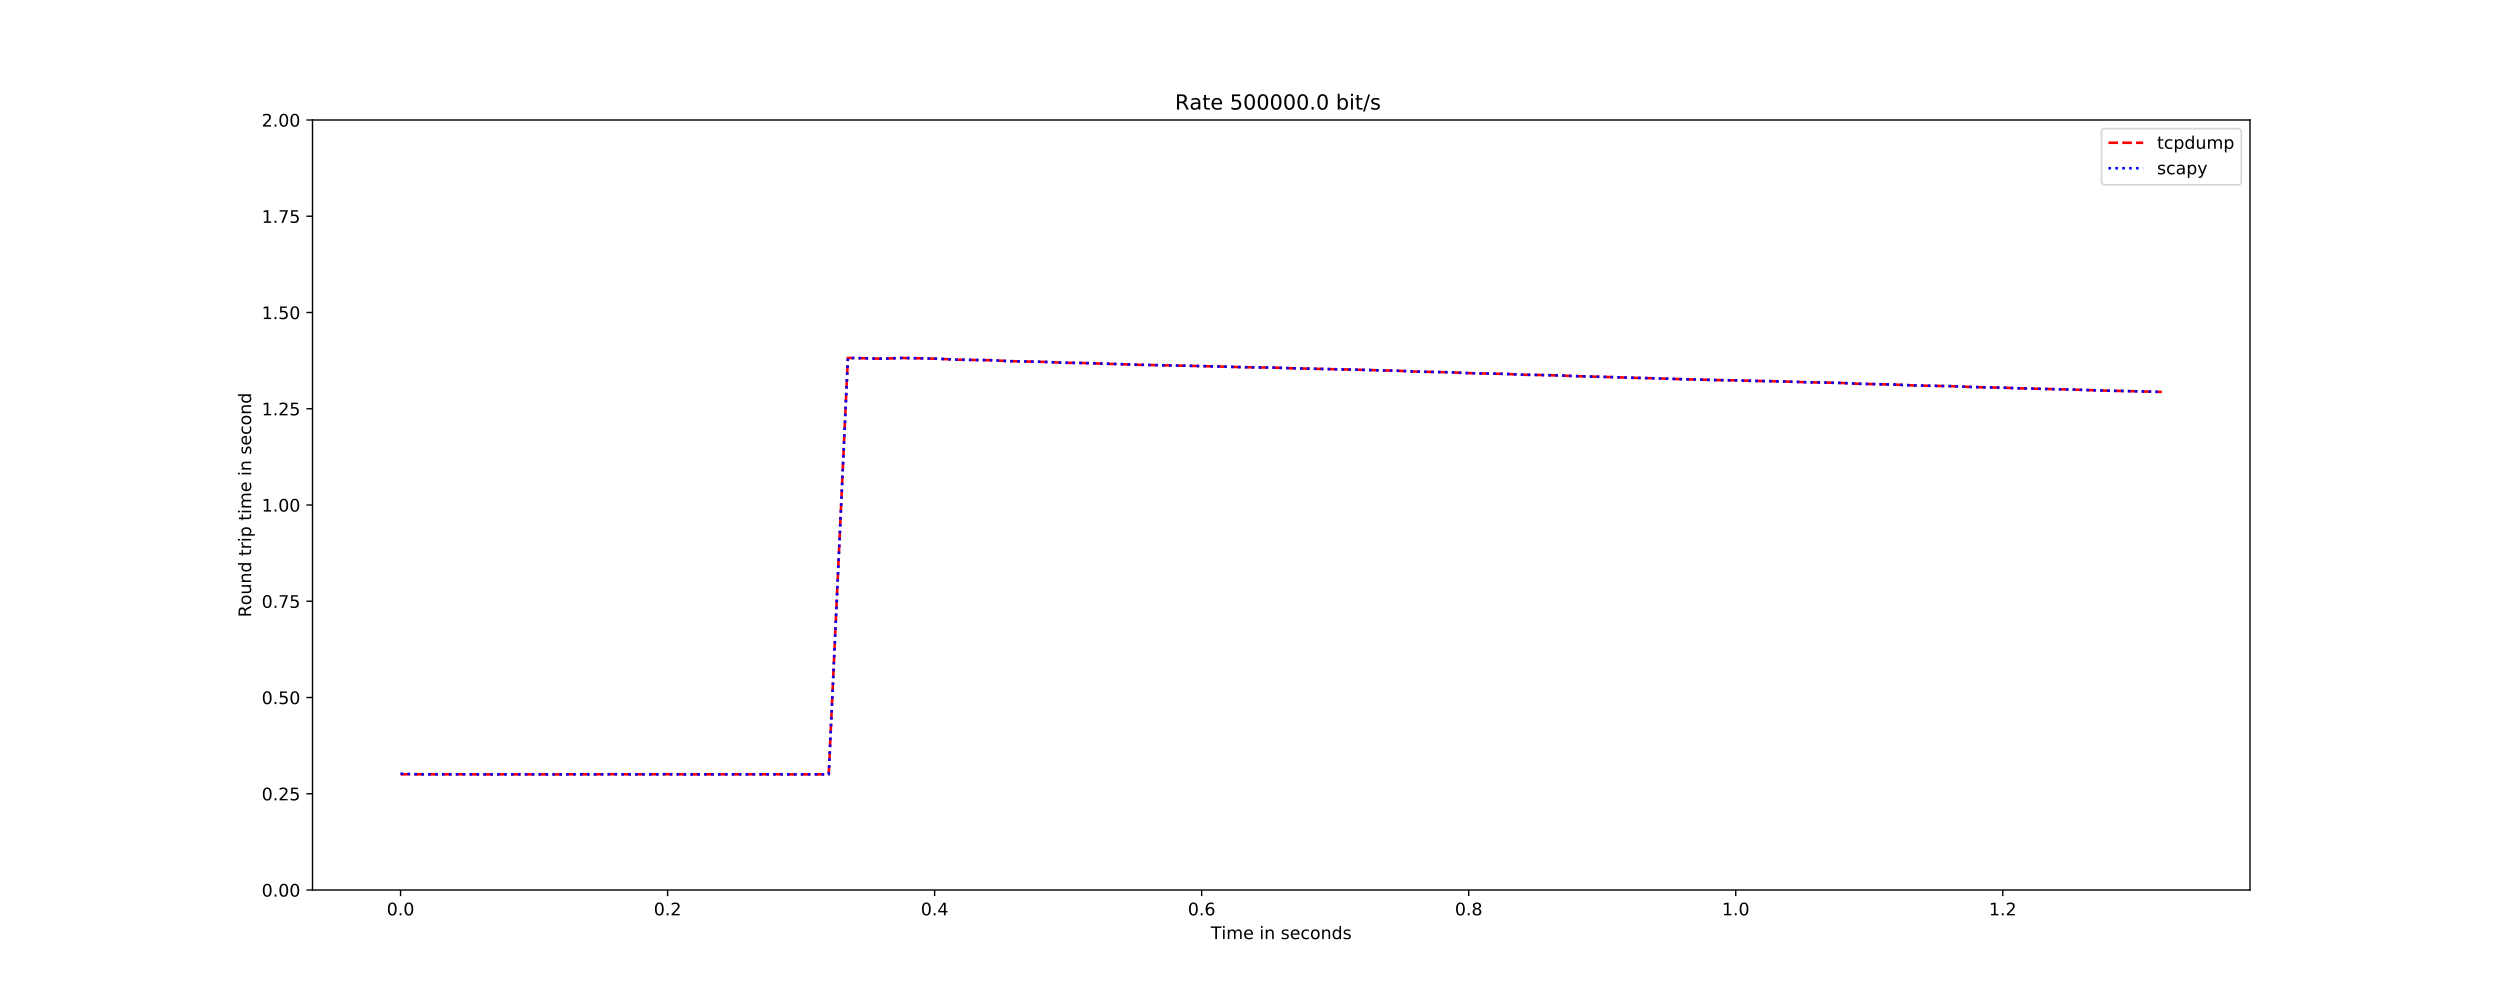
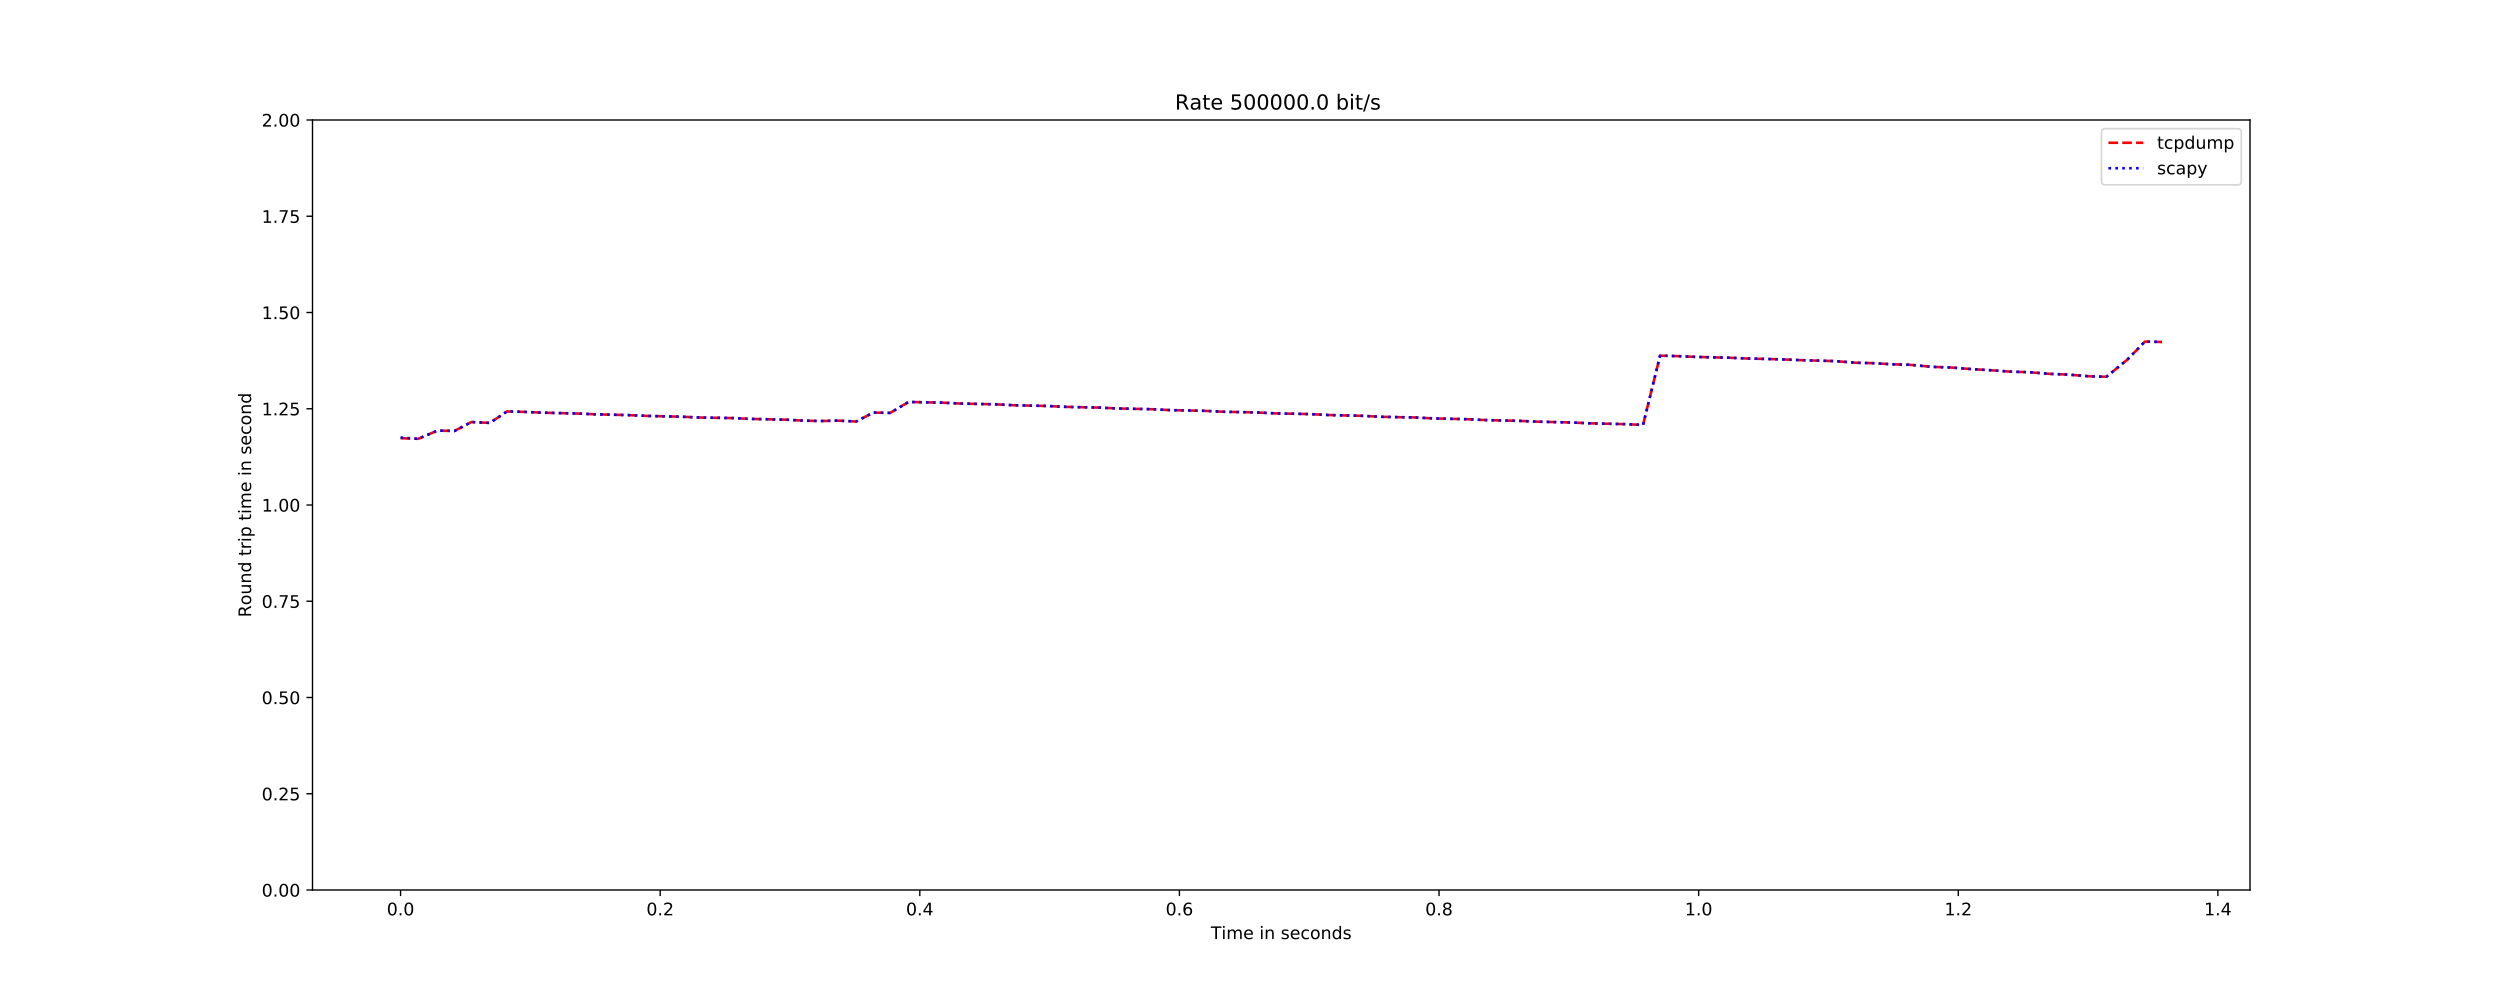
<svg xmlns="http://www.w3.org/2000/svg" xmlns:xlink="http://www.w3.org/1999/xlink" height="576pt" version="1.1" viewBox="0 0 1440 576" width="1440pt">
  <defs>
    <style type="text/css">
*{stroke-linecap:butt;stroke-linejoin:round;}
  </style>
  </defs>
  <g id="figure_1">
    <g id="patch_1">
      <path d="M 0 576  L 1440 576  L 1440 0  L 0 0  z " style="fill:#ffffff;" />
    </g>
    <g id="axes_1">
      <g id="patch_2">
        <path d="M 180 512.64  L 1296 512.64  L 1296 69.12  L 180 69.12  z " style="fill:#ffffff;" />
      </g>
      <g id="matplotlib.axis_1">
        <g id="xtick_1">
          <g id="line2d_1">
            <defs>
-               <path d="M 0 0  L 0 3.5  " id="m2aca99ae9f" style="stroke:#000000;stroke-width:0.8;" />
-             </defs>
-             <g>
-               <use style="stroke:#000000;stroke-width:0.8;" x="230.727" xlink:href="#m2aca99ae9f" y="512.64" />
+               <path d="M 0 0  L 0 3.5  " id="m7bb562a240" style="stroke:#000000;stroke-width:0.8;" />
+             </defs>
+             <g>
+               <use style="stroke:#000000;stroke-width:0.8;" x="230.727" xlink:href="#m7bb562a240" y="512.64" />
            </g>
          </g>
          <g id="text_1">
            <defs>
              <path d="M 31.781 66.406  Q 24.172 66.406 20.328 58.906  Q 16.5 51.422 16.5 36.375  Q 16.5 21.391 20.328 13.891  Q 24.172 6.391 31.781 6.391  Q 39.453 6.391 43.281 13.891  Q 47.125 21.391 47.125 36.375  Q 47.125 51.422 43.281 58.906  Q 39.453 66.406 31.781 66.406  z M 31.781 74.219  Q 44.047 74.219 50.516 64.516  Q 56.984 54.828 56.984 36.375  Q 56.984 17.969 50.516 8.266  Q 44.047 -1.422 31.781 -1.422  Q 19.531 -1.422 13.062 8.266  Q 6.594 17.969 6.594 36.375  Q 6.594 54.828 13.062 64.516  Q 19.531 74.219 31.781 74.219  z " id="DejaVuSans-30" />
              <path d="M 10.688 12.406  L 21 12.406  L 21 0  L 10.688 0  z " id="DejaVuSans-2e" />
            </defs>
            <g transform="translate(222.7757 527.2384)scale(0.1 -0.1)">
              <use xlink:href="#DejaVuSans-30" />
              <use x="63.623" xlink:href="#DejaVuSans-2e" />
              <use x="95.41" xlink:href="#DejaVuSans-30" />
            </g>
          </g>
        </g>
        <g id="xtick_2">
          <g id="line2d_2">
            <g>
-               <use style="stroke:#000000;stroke-width:0.8;" x="384.538" xlink:href="#m2aca99ae9f" y="512.64" />
+               <use style="stroke:#000000;stroke-width:0.8;" x="380.267" xlink:href="#m7bb562a240" y="512.64" />
            </g>
          </g>
          <g id="text_2">
            <defs>
              <path d="M 19.188 8.297  L 53.609 8.297  L 53.609 0  L 7.328 0  L 7.328 8.297  Q 12.938 14.109 22.625 23.891  Q 32.328 33.688 34.812 36.531  Q 39.547 41.844 41.422 45.531  Q 43.312 49.219 43.312 52.781  Q 43.312 58.594 39.234 62.25  Q 35.156 65.922 28.609 65.922  Q 23.969 65.922 18.812 64.312  Q 13.672 62.703 7.812 59.422  L 7.812 69.391  Q 13.766 71.781 18.938 73  Q 24.125 74.219 28.422 74.219  Q 39.75 74.219 46.484 68.547  Q 53.219 62.891 53.219 53.422  Q 53.219 48.922 51.531 44.891  Q 49.859 40.875 45.406 35.406  Q 44.188 33.984 37.641 27.219  Q 31.109 20.453 19.188 8.297  z " id="DejaVuSans-32" />
            </defs>
-             <g transform="translate(376.5867 527.2384)scale(0.1 -0.1)">
+             <g transform="translate(372.3151 527.2384)scale(0.1 -0.1)">
              <use xlink:href="#DejaVuSans-30" />
              <use x="63.623" xlink:href="#DejaVuSans-2e" />
              <use x="95.41" xlink:href="#DejaVuSans-32" />
            </g>
          </g>
        </g>
        <g id="xtick_3">
          <g id="line2d_3">
            <g>
-               <use style="stroke:#000000;stroke-width:0.8;" x="538.349" xlink:href="#m2aca99ae9f" y="512.64" />
+               <use style="stroke:#000000;stroke-width:0.8;" x="529.806" xlink:href="#m7bb562a240" y="512.64" />
            </g>
          </g>
          <g id="text_3">
            <defs>
              <path d="M 37.797 64.312  L 12.891 25.391  L 37.797 25.391  z M 35.203 72.906  L 47.609 72.906  L 47.609 25.391  L 58.016 25.391  L 58.016 17.188  L 47.609 17.188  L 47.609 0  L 37.797 0  L 37.797 17.188  L 4.891 17.188  L 4.891 26.703  z " id="DejaVuSans-34" />
            </defs>
-             <g transform="translate(530.3976 527.2384)scale(0.1 -0.1)">
+             <g transform="translate(521.8545 527.2384)scale(0.1 -0.1)">
              <use xlink:href="#DejaVuSans-30" />
              <use x="63.623" xlink:href="#DejaVuSans-2e" />
              <use x="95.41" xlink:href="#DejaVuSans-34" />
            </g>
          </g>
        </g>
        <g id="xtick_4">
          <g id="line2d_4">
            <g>
-               <use style="stroke:#000000;stroke-width:0.8;" x="692.16" xlink:href="#m2aca99ae9f" y="512.64" />
+               <use style="stroke:#000000;stroke-width:0.8;" x="679.345" xlink:href="#m7bb562a240" y="512.64" />
            </g>
          </g>
          <g id="text_4">
            <defs>
              <path d="M 33.016 40.375  Q 26.375 40.375 22.484 35.828  Q 18.609 31.297 18.609 23.391  Q 18.609 15.531 22.484 10.953  Q 26.375 6.391 33.016 6.391  Q 39.656 6.391 43.531 10.953  Q 47.406 15.531 47.406 23.391  Q 47.406 31.297 43.531 35.828  Q 39.656 40.375 33.016 40.375  z M 52.594 71.297  L 52.594 62.312  Q 48.875 64.062 45.094 64.984  Q 41.312 65.922 37.594 65.922  Q 27.828 65.922 22.672 59.328  Q 17.531 52.734 16.797 39.406  Q 19.672 43.656 24.016 45.922  Q 28.375 48.188 33.594 48.188  Q 44.578 48.188 50.953 41.516  Q 57.328 34.859 57.328 23.391  Q 57.328 12.156 50.688 5.359  Q 44.047 -1.422 33.016 -1.422  Q 20.359 -1.422 13.672 8.266  Q 6.984 17.969 6.984 36.375  Q 6.984 53.656 15.188 63.938  Q 23.391 74.219 37.203 74.219  Q 40.922 74.219 44.703 73.484  Q 48.484 72.75 52.594 71.297  z " id="DejaVuSans-36" />
            </defs>
-             <g transform="translate(684.2085 527.2384)scale(0.1 -0.1)">
+             <g transform="translate(671.3939 527.2384)scale(0.1 -0.1)">
              <use xlink:href="#DejaVuSans-30" />
              <use x="63.623" xlink:href="#DejaVuSans-2e" />
              <use x="95.41" xlink:href="#DejaVuSans-36" />
            </g>
          </g>
        </g>
        <g id="xtick_5">
          <g id="line2d_5">
            <g>
-               <use style="stroke:#000000;stroke-width:0.8;" x="845.971" xlink:href="#m2aca99ae9f" y="512.64" />
+               <use style="stroke:#000000;stroke-width:0.8;" x="828.885" xlink:href="#m7bb562a240" y="512.64" />
            </g>
          </g>
          <g id="text_5">
            <defs>
              <path d="M 31.781 34.625  Q 24.75 34.625 20.719 30.859  Q 16.703 27.094 16.703 20.516  Q 16.703 13.922 20.719 10.156  Q 24.75 6.391 31.781 6.391  Q 38.812 6.391 42.859 10.172  Q 46.922 13.969 46.922 20.516  Q 46.922 27.094 42.891 30.859  Q 38.875 34.625 31.781 34.625  z M 21.922 38.812  Q 15.578 40.375 12.031 44.719  Q 8.5 49.078 8.5 55.328  Q 8.5 64.062 14.719 69.141  Q 20.953 74.219 31.781 74.219  Q 42.672 74.219 48.875 69.141  Q 55.078 64.062 55.078 55.328  Q 55.078 49.078 51.531 44.719  Q 48 40.375 41.703 38.812  Q 48.828 37.156 52.797 32.312  Q 56.781 27.484 56.781 20.516  Q 56.781 9.906 50.312 4.234  Q 43.844 -1.422 31.781 -1.422  Q 19.734 -1.422 13.25 4.234  Q 6.781 9.906 6.781 20.516  Q 6.781 27.484 10.781 32.312  Q 14.797 37.156 21.922 38.812  z M 18.312 54.391  Q 18.312 48.734 21.844 45.562  Q 25.391 42.391 31.781 42.391  Q 38.141 42.391 41.719 45.562  Q 45.312 48.734 45.312 54.391  Q 45.312 60.062 41.719 63.234  Q 38.141 66.406 31.781 66.406  Q 25.391 66.406 21.844 63.234  Q 18.312 60.062 18.312 54.391  z " id="DejaVuSans-38" />
            </defs>
-             <g transform="translate(838.0195 527.2384)scale(0.1 -0.1)">
+             <g transform="translate(820.9332 527.2384)scale(0.1 -0.1)">
              <use xlink:href="#DejaVuSans-30" />
              <use x="63.623" xlink:href="#DejaVuSans-2e" />
              <use x="95.41" xlink:href="#DejaVuSans-38" />
            </g>
          </g>
        </g>
        <g id="xtick_6">
          <g id="line2d_6">
            <g>
-               <use style="stroke:#000000;stroke-width:0.8;" x="999.782" xlink:href="#m2aca99ae9f" y="512.64" />
+               <use style="stroke:#000000;stroke-width:0.8;" x="978.424" xlink:href="#m7bb562a240" y="512.64" />
            </g>
          </g>
          <g id="text_6">
            <defs>
              <path d="M 12.406 8.297  L 28.516 8.297  L 28.516 63.922  L 10.984 60.406  L 10.984 69.391  L 28.422 72.906  L 38.281 72.906  L 38.281 8.297  L 54.391 8.297  L 54.391 0  L 12.406 0  z " id="DejaVuSans-31" />
            </defs>
-             <g transform="translate(991.8304 527.2384)scale(0.1 -0.1)">
+             <g transform="translate(970.4726 527.2384)scale(0.1 -0.1)">
              <use xlink:href="#DejaVuSans-31" />
              <use x="63.623" xlink:href="#DejaVuSans-2e" />
              <use x="95.41" xlink:href="#DejaVuSans-30" />
            </g>
          </g>
        </g>
        <g id="xtick_7">
          <g id="line2d_7">
            <g>
-               <use style="stroke:#000000;stroke-width:0.8;" x="1153.593" xlink:href="#m2aca99ae9f" y="512.64" />
+               <use style="stroke:#000000;stroke-width:0.8;" x="1127.964" xlink:href="#m7bb562a240" y="512.64" />
            </g>
          </g>
          <g id="text_7">
-             <g transform="translate(1145.641 527.2384)scale(0.1 -0.1)">
+             <g transform="translate(1120.012 527.2384)scale(0.1 -0.1)">
              <use xlink:href="#DejaVuSans-31" />
              <use x="63.623" xlink:href="#DejaVuSans-2e" />
              <use x="95.41" xlink:href="#DejaVuSans-32" />
            </g>
          </g>
        </g>
-         <g id="text_8">
+         <g id="xtick_8">
+           <g id="line2d_8">
+             <g>
+               <use style="stroke:#000000;stroke-width:0.8;" x="1277.503" xlink:href="#m7bb562a240" y="512.64" />
+             </g>
+           </g>
+           <g id="text_8">
+             <g transform="translate(1269.551 527.2384)scale(0.1 -0.1)">
+               <use xlink:href="#DejaVuSans-31" />
+               <use x="63.623" xlink:href="#DejaVuSans-2e" />
+               <use x="95.41" xlink:href="#DejaVuSans-34" />
+             </g>
+           </g>
+         </g>
+         <g id="text_9">
          <defs>
            <path d="M -0.297 72.906  L 61.375 72.906  L 61.375 64.594  L 35.5 64.594  L 35.5 0  L 25.594 0  L 25.594 64.594  L -0.297 64.594  z " id="DejaVuSans-54" />
            <path d="M 9.422 54.688  L 18.406 54.688  L 18.406 0  L 9.422 0  z M 9.422 75.984  L 18.406 75.984  L 18.406 64.594  L 9.422 64.594  z " id="DejaVuSans-69" />
            <path d="M 52 44.188  Q 55.375 50.25 60.062 53.125  Q 64.75 56 71.094 56  Q 79.641 56 84.281 50.016  Q 88.922 44.047 88.922 33.016  L 88.922 0  L 79.891 0  L 79.891 32.719  Q 79.891 40.578 77.094 44.375  Q 74.312 48.188 68.609 48.188  Q 61.625 48.188 57.562 43.547  Q 53.516 38.922 53.516 30.906  L 53.516 0  L 44.484 0  L 44.484 32.719  Q 44.484 40.625 41.703 44.406  Q 38.922 48.188 33.109 48.188  Q 26.219 48.188 22.156 43.531  Q 18.109 38.875 18.109 30.906  L 18.109 0  L 9.078 0  L 9.078 54.688  L 18.109 54.688  L 18.109 46.188  Q 21.188 51.219 25.484 53.609  Q 29.781 56 35.688 56  Q 41.656 56 45.828 52.969  Q 50 49.953 52 44.188  z " id="DejaVuSans-6d" />
            <path d="M 56.203 29.594  L 56.203 25.203  L 14.891 25.203  Q 15.484 15.922 20.484 11.062  Q 25.484 6.203 34.422 6.203  Q 39.594 6.203 44.453 7.469  Q 49.312 8.734 54.109 11.281  L 54.109 2.781  Q 49.266 0.734 44.188 -0.344  Q 39.109 -1.422 33.891 -1.422  Q 20.797 -1.422 13.156 6.188  Q 5.516 13.812 5.516 26.812  Q 5.516 40.234 12.766 48.109  Q 20.016 56 32.328 56  Q 43.359 56 49.781 48.891  Q 56.203 41.797 56.203 29.594  z M 47.219 32.234  Q 47.125 39.594 43.094 43.984  Q 39.062 48.391 32.422 48.391  Q 24.906 48.391 20.391 44.141  Q 15.875 39.891 15.188 32.172  z " id="DejaVuSans-65" />
            <path id="DejaVuSans-20" />
            <path d="M 54.891 33.016  L 54.891 0  L 45.906 0  L 45.906 32.719  Q 45.906 40.484 42.875 44.328  Q 39.844 48.188 33.797 48.188  Q 26.516 48.188 22.312 43.547  Q 18.109 38.922 18.109 30.906  L 18.109 0  L 9.078 0  L 9.078 54.688  L 18.109 54.688  L 18.109 46.188  Q 21.344 51.125 25.703 53.562  Q 30.078 56 35.797 56  Q 45.219 56 50.047 50.172  Q 54.891 44.344 54.891 33.016  z " id="DejaVuSans-6e" />
            <path d="M 44.281 53.078  L 44.281 44.578  Q 40.484 46.531 36.375 47.5  Q 32.281 48.484 27.875 48.484  Q 21.188 48.484 17.844 46.438  Q 14.5 44.391 14.5 40.281  Q 14.5 37.156 16.891 35.375  Q 19.281 33.594 26.516 31.984  L 29.594 31.297  Q 39.156 29.25 43.188 25.516  Q 47.219 21.781 47.219 15.094  Q 47.219 7.469 41.188 3.016  Q 35.156 -1.422 24.609 -1.422  Q 20.219 -1.422 15.453 -0.562  Q 10.688 0.297 5.422 2  L 5.422 11.281  Q 10.406 8.688 15.234 7.391  Q 20.062 6.109 24.812 6.109  Q 31.156 6.109 34.562 8.281  Q 37.984 10.453 37.984 14.406  Q 37.984 18.062 35.516 20.016  Q 33.062 21.969 24.703 23.781  L 21.578 24.516  Q 13.234 26.266 9.516 29.906  Q 5.812 33.547 5.812 39.891  Q 5.812 47.609 11.281 51.797  Q 16.75 56 26.812 56  Q 31.781 56 36.172 55.266  Q 40.578 54.547 44.281 53.078  z " id="DejaVuSans-73" />
            <path d="M 48.781 52.594  L 48.781 44.188  Q 44.969 46.297 41.141 47.344  Q 37.312 48.391 33.406 48.391  Q 24.656 48.391 19.812 42.844  Q 14.984 37.312 14.984 27.297  Q 14.984 17.281 19.812 11.734  Q 24.656 6.203 33.406 6.203  Q 37.312 6.203 41.141 7.25  Q 44.969 8.297 48.781 10.406  L 48.781 2.094  Q 45.016 0.344 40.984 -0.531  Q 36.969 -1.422 32.422 -1.422  Q 20.062 -1.422 12.781 6.344  Q 5.516 14.109 5.516 27.297  Q 5.516 40.672 12.859 48.328  Q 20.219 56 33.016 56  Q 37.156 56 41.109 55.141  Q 45.062 54.297 48.781 52.594  z " id="DejaVuSans-63" />
            <path d="M 30.609 48.391  Q 23.391 48.391 19.188 42.75  Q 14.984 37.109 14.984 27.297  Q 14.984 17.484 19.156 11.844  Q 23.344 6.203 30.609 6.203  Q 37.797 6.203 41.984 11.859  Q 46.188 17.531 46.188 27.297  Q 46.188 37.016 41.984 42.703  Q 37.797 48.391 30.609 48.391  z M 30.609 56  Q 42.328 56 49.016 48.375  Q 55.719 40.766 55.719 27.297  Q 55.719 13.875 49.016 6.219  Q 42.328 -1.422 30.609 -1.422  Q 18.844 -1.422 12.172 6.219  Q 5.516 13.875 5.516 27.297  Q 5.516 40.766 12.172 48.375  Q 18.844 56 30.609 56  z " id="DejaVuSans-6f" />
            <path d="M 45.406 46.391  L 45.406 75.984  L 54.391 75.984  L 54.391 0  L 45.406 0  L 45.406 8.203  Q 42.578 3.328 38.25 0.953  Q 33.938 -1.422 27.875 -1.422  Q 17.969 -1.422 11.734 6.484  Q 5.516 14.406 5.516 27.297  Q 5.516 40.188 11.734 48.094  Q 17.969 56 27.875 56  Q 33.938 56 38.25 53.625  Q 42.578 51.266 45.406 46.391  z M 14.797 27.297  Q 14.797 17.391 18.875 11.75  Q 22.953 6.109 30.078 6.109  Q 37.203 6.109 41.297 11.75  Q 45.406 17.391 45.406 27.297  Q 45.406 37.203 41.297 42.844  Q 37.203 48.484 30.078 48.484  Q 22.953 48.484 18.875 42.844  Q 14.797 37.203 14.797 27.297  z " id="DejaVuSans-64" />
          </defs>
          <g transform="translate(697.4391 540.9166)scale(0.1 -0.1)">
            <use xlink:href="#DejaVuSans-54" />
            <use x="61.037" xlink:href="#DejaVuSans-69" />
            <use x="88.82" xlink:href="#DejaVuSans-6d" />
            <use x="186.232" xlink:href="#DejaVuSans-65" />
            <use x="247.756" xlink:href="#DejaVuSans-20" />
            <use x="279.543" xlink:href="#DejaVuSans-69" />
            <use x="307.326" xlink:href="#DejaVuSans-6e" />
            <use x="370.705" xlink:href="#DejaVuSans-20" />
            <use x="402.492" xlink:href="#DejaVuSans-73" />
            <use x="454.592" xlink:href="#DejaVuSans-65" />
            <use x="516.115" xlink:href="#DejaVuSans-63" />
            <use x="571.096" xlink:href="#DejaVuSans-6f" />
            <use x="632.277" xlink:href="#DejaVuSans-6e" />
            <use x="695.656" xlink:href="#DejaVuSans-64" />
            <use x="759.133" xlink:href="#DejaVuSans-73" />
          </g>
        </g>
      </g>
      <g id="matplotlib.axis_2">
        <g id="ytick_1">
-           <g id="line2d_8">
-             <defs>
-               <path d="M 0 0  L -3.5 0  " id="m913b7c55ef" style="stroke:#000000;stroke-width:0.8;" />
-             </defs>
-             <g>
-               <use style="stroke:#000000;stroke-width:0.8;" x="180" xlink:href="#m913b7c55ef" y="512.64" />
-             </g>
-           </g>
-           <g id="text_9">
+           <g id="line2d_9">
+             <defs>
+               <path d="M 0 0  L -3.5 0  " id="m7fd7744713" style="stroke:#000000;stroke-width:0.8;" />
+             </defs>
+             <g>
+               <use style="stroke:#000000;stroke-width:0.8;" x="180" xlink:href="#m7fd7744713" y="512.64" />
+             </g>
+           </g>
+           <g id="text_10">
            <g transform="translate(150.7344 516.4392)scale(0.1 -0.1)">
              <use xlink:href="#DejaVuSans-30" />
              <use x="63.623" xlink:href="#DejaVuSans-2e" />
              <use x="95.41" xlink:href="#DejaVuSans-30" />
              <use x="159.033" xlink:href="#DejaVuSans-30" />
            </g>
          </g>
        </g>
        <g id="ytick_2">
-           <g id="line2d_9">
-             <g>
-               <use style="stroke:#000000;stroke-width:0.8;" x="180" xlink:href="#m913b7c55ef" y="457.2" />
-             </g>
-           </g>
-           <g id="text_10">
+           <g id="line2d_10">
+             <g>
+               <use style="stroke:#000000;stroke-width:0.8;" x="180" xlink:href="#m7fd7744713" y="457.2" />
+             </g>
+           </g>
+           <g id="text_11">
            <defs>
              <path d="M 10.797 72.906  L 49.516 72.906  L 49.516 64.594  L 19.828 64.594  L 19.828 46.734  Q 21.969 47.469 24.109 47.828  Q 26.266 48.188 28.422 48.188  Q 40.625 48.188 47.75 41.5  Q 54.891 34.812 54.891 23.391  Q 54.891 11.625 47.562 5.094  Q 40.234 -1.422 26.906 -1.422  Q 22.312 -1.422 17.547 -0.641  Q 12.797 0.141 7.719 1.703  L 7.719 11.625  Q 12.109 9.234 16.797 8.062  Q 21.484 6.891 26.703 6.891  Q 35.156 6.891 40.078 11.328  Q 45.016 15.766 45.016 23.391  Q 45.016 31 40.078 35.438  Q 35.156 39.891 26.703 39.891  Q 22.75 39.891 18.812 39.016  Q 14.891 38.141 10.797 36.281  z " id="DejaVuSans-35" />
            </defs>
            <g transform="translate(150.7344 460.9992)scale(0.1 -0.1)">
              <use xlink:href="#DejaVuSans-30" />
              <use x="63.623" xlink:href="#DejaVuSans-2e" />
              <use x="95.41" xlink:href="#DejaVuSans-32" />
              <use x="159.033" xlink:href="#DejaVuSans-35" />
            </g>
          </g>
        </g>
        <g id="ytick_3">
-           <g id="line2d_10">
-             <g>
-               <use style="stroke:#000000;stroke-width:0.8;" x="180" xlink:href="#m913b7c55ef" y="401.76" />
-             </g>
-           </g>
-           <g id="text_11">
+           <g id="line2d_11">
+             <g>
+               <use style="stroke:#000000;stroke-width:0.8;" x="180" xlink:href="#m7fd7744713" y="401.76" />
+             </g>
+           </g>
+           <g id="text_12">
            <g transform="translate(150.7344 405.5592)scale(0.1 -0.1)">
              <use xlink:href="#DejaVuSans-30" />
              <use x="63.623" xlink:href="#DejaVuSans-2e" />
              <use x="95.41" xlink:href="#DejaVuSans-35" />
              <use x="159.033" xlink:href="#DejaVuSans-30" />
            </g>
          </g>
        </g>
        <g id="ytick_4">
-           <g id="line2d_11">
-             <g>
-               <use style="stroke:#000000;stroke-width:0.8;" x="180" xlink:href="#m913b7c55ef" y="346.32" />
-             </g>
-           </g>
-           <g id="text_12">
+           <g id="line2d_12">
+             <g>
+               <use style="stroke:#000000;stroke-width:0.8;" x="180" xlink:href="#m7fd7744713" y="346.32" />
+             </g>
+           </g>
+           <g id="text_13">
            <defs>
              <path d="M 8.203 72.906  L 55.078 72.906  L 55.078 68.703  L 28.609 0  L 18.312 0  L 43.219 64.594  L 8.203 64.594  z " id="DejaVuSans-37" />
            </defs>
            <g transform="translate(150.7344 350.1192)scale(0.1 -0.1)">
              <use xlink:href="#DejaVuSans-30" />
              <use x="63.623" xlink:href="#DejaVuSans-2e" />
              <use x="95.41" xlink:href="#DejaVuSans-37" />
              <use x="159.033" xlink:href="#DejaVuSans-35" />
            </g>
          </g>
        </g>
        <g id="ytick_5">
-           <g id="line2d_12">
-             <g>
-               <use style="stroke:#000000;stroke-width:0.8;" x="180" xlink:href="#m913b7c55ef" y="290.88" />
-             </g>
-           </g>
-           <g id="text_13">
+           <g id="line2d_13">
+             <g>
+               <use style="stroke:#000000;stroke-width:0.8;" x="180" xlink:href="#m7fd7744713" y="290.88" />
+             </g>
+           </g>
+           <g id="text_14">
            <g transform="translate(150.7344 294.6792)scale(0.1 -0.1)">
              <use xlink:href="#DejaVuSans-31" />
              <use x="63.623" xlink:href="#DejaVuSans-2e" />
              <use x="95.41" xlink:href="#DejaVuSans-30" />
              <use x="159.033" xlink:href="#DejaVuSans-30" />
            </g>
          </g>
        </g>
        <g id="ytick_6">
-           <g id="line2d_13">
-             <g>
-               <use style="stroke:#000000;stroke-width:0.8;" x="180" xlink:href="#m913b7c55ef" y="235.44" />
-             </g>
-           </g>
-           <g id="text_14">
+           <g id="line2d_14">
+             <g>
+               <use style="stroke:#000000;stroke-width:0.8;" x="180" xlink:href="#m7fd7744713" y="235.44" />
+             </g>
+           </g>
+           <g id="text_15">
            <g transform="translate(150.7344 239.2392)scale(0.1 -0.1)">
              <use xlink:href="#DejaVuSans-31" />
              <use x="63.623" xlink:href="#DejaVuSans-2e" />
              <use x="95.41" xlink:href="#DejaVuSans-32" />
              <use x="159.033" xlink:href="#DejaVuSans-35" />
            </g>
          </g>
        </g>
        <g id="ytick_7">
-           <g id="line2d_14">
-             <g>
-               <use style="stroke:#000000;stroke-width:0.8;" x="180" xlink:href="#m913b7c55ef" y="180" />
-             </g>
-           </g>
-           <g id="text_15">
+           <g id="line2d_15">
+             <g>
+               <use style="stroke:#000000;stroke-width:0.8;" x="180" xlink:href="#m7fd7744713" y="180" />
+             </g>
+           </g>
+           <g id="text_16">
            <g transform="translate(150.7344 183.7992)scale(0.1 -0.1)">
              <use xlink:href="#DejaVuSans-31" />
              <use x="63.623" xlink:href="#DejaVuSans-2e" />
              <use x="95.41" xlink:href="#DejaVuSans-35" />
              <use x="159.033" xlink:href="#DejaVuSans-30" />
            </g>
          </g>
        </g>
        <g id="ytick_8">
-           <g id="line2d_15">
-             <g>
-               <use style="stroke:#000000;stroke-width:0.8;" x="180" xlink:href="#m913b7c55ef" y="124.56" />
-             </g>
-           </g>
-           <g id="text_16">
+           <g id="line2d_16">
+             <g>
+               <use style="stroke:#000000;stroke-width:0.8;" x="180" xlink:href="#m7fd7744713" y="124.56" />
+             </g>
+           </g>
+           <g id="text_17">
            <g transform="translate(150.7344 128.3592)scale(0.1 -0.1)">
              <use xlink:href="#DejaVuSans-31" />
              <use x="63.623" xlink:href="#DejaVuSans-2e" />
              <use x="95.41" xlink:href="#DejaVuSans-37" />
              <use x="159.033" xlink:href="#DejaVuSans-35" />
            </g>
          </g>
        </g>
        <g id="ytick_9">
-           <g id="line2d_16">
-             <g>
-               <use style="stroke:#000000;stroke-width:0.8;" x="180" xlink:href="#m913b7c55ef" y="69.12" />
-             </g>
-           </g>
-           <g id="text_17">
+           <g id="line2d_17">
+             <g>
+               <use style="stroke:#000000;stroke-width:0.8;" x="180" xlink:href="#m7fd7744713" y="69.12" />
+             </g>
+           </g>
+           <g id="text_18">
            <g transform="translate(150.7344 72.91922)scale(0.1 -0.1)">
              <use xlink:href="#DejaVuSans-32" />
              <use x="63.623" xlink:href="#DejaVuSans-2e" />
              <use x="95.41" xlink:href="#DejaVuSans-30" />
              <use x="159.033" xlink:href="#DejaVuSans-30" />
            </g>
          </g>
        </g>
-         <g id="text_18">
+         <g id="text_19">
          <defs>
            <path d="M 44.391 34.188  Q 47.562 33.109 50.562 29.594  Q 53.562 26.078 56.594 19.922  L 66.609 0  L 56 0  L 46.688 18.703  Q 43.062 26.031 39.672 28.422  Q 36.281 30.812 30.422 30.812  L 19.672 30.812  L 19.672 0  L 9.812 0  L 9.812 72.906  L 32.078 72.906  Q 44.578 72.906 50.734 67.672  Q 56.891 62.453 56.891 51.906  Q 56.891 45.016 53.688 40.469  Q 50.484 35.938 44.391 34.188  z M 19.672 64.797  L 19.672 38.922  L 32.078 38.922  Q 39.203 38.922 42.844 42.219  Q 46.484 45.516 46.484 51.906  Q 46.484 58.297 42.844 61.547  Q 39.203 64.797 32.078 64.797  z " id="DejaVuSans-52" />
            <path d="M 8.5 21.578  L 8.5 54.688  L 17.484 54.688  L 17.484 21.922  Q 17.484 14.156 20.5 10.266  Q 23.531 6.391 29.594 6.391  Q 36.859 6.391 41.078 11.031  Q 45.312 15.672 45.312 23.688  L 45.312 54.688  L 54.297 54.688  L 54.297 0  L 45.312 0  L 45.312 8.406  Q 42.047 3.422 37.719 1  Q 33.406 -1.422 27.688 -1.422  Q 18.266 -1.422 13.375 4.438  Q 8.5 10.297 8.5 21.578  z M 31.109 56  z " id="DejaVuSans-75" />
            <path d="M 18.312 70.219  L 18.312 54.688  L 36.812 54.688  L 36.812 47.703  L 18.312 47.703  L 18.312 18.016  Q 18.312 11.328 20.141 9.422  Q 21.969 7.516 27.594 7.516  L 36.812 7.516  L 36.812 0  L 27.594 0  Q 17.188 0 13.234 3.875  Q 9.281 7.766 9.281 18.016  L 9.281 47.703  L 2.688 47.703  L 2.688 54.688  L 9.281 54.688  L 9.281 70.219  z " id="DejaVuSans-74" />
            <path d="M 41.109 46.297  Q 39.594 47.172 37.812 47.578  Q 36.031 48 33.891 48  Q 26.266 48 22.188 43.047  Q 18.109 38.094 18.109 28.812  L 18.109 0  L 9.078 0  L 9.078 54.688  L 18.109 54.688  L 18.109 46.188  Q 20.953 51.172 25.484 53.578  Q 30.031 56 36.531 56  Q 37.453 56 38.578 55.875  Q 39.703 55.766 41.062 55.516  z " id="DejaVuSans-72" />
            <path d="M 18.109 8.203  L 18.109 -20.797  L 9.078 -20.797  L 9.078 54.688  L 18.109 54.688  L 18.109 46.391  Q 20.953 51.266 25.266 53.625  Q 29.594 56 35.594 56  Q 45.562 56 51.781 48.094  Q 58.016 40.188 58.016 27.297  Q 58.016 14.406 51.781 6.484  Q 45.562 -1.422 35.594 -1.422  Q 29.594 -1.422 25.266 0.953  Q 20.953 3.328 18.109 8.203  z M 48.688 27.297  Q 48.688 37.203 44.609 42.844  Q 40.531 48.484 33.406 48.484  Q 26.266 48.484 22.188 42.844  Q 18.109 37.203 18.109 27.297  Q 18.109 17.391 22.188 11.75  Q 26.266 6.109 33.406 6.109  Q 40.531 6.109 44.609 11.75  Q 48.688 17.391 48.688 27.297  z " id="DejaVuSans-70" />
          </defs>
          <g transform="translate(144.6547 355.5441)rotate(-90)scale(0.1 -0.1)">
            <use xlink:href="#DejaVuSans-52" />
            <use x="69.42" xlink:href="#DejaVuSans-6f" />
            <use x="130.602" xlink:href="#DejaVuSans-75" />
            <use x="193.98" xlink:href="#DejaVuSans-6e" />
            <use x="257.359" xlink:href="#DejaVuSans-64" />
            <use x="320.836" xlink:href="#DejaVuSans-20" />
            <use x="352.623" xlink:href="#DejaVuSans-74" />
            <use x="391.832" xlink:href="#DejaVuSans-72" />
            <use x="432.945" xlink:href="#DejaVuSans-69" />
            <use x="460.729" xlink:href="#DejaVuSans-70" />
            <use x="524.205" xlink:href="#DejaVuSans-20" />
            <use x="555.992" xlink:href="#DejaVuSans-74" />
            <use x="595.201" xlink:href="#DejaVuSans-69" />
            <use x="622.984" xlink:href="#DejaVuSans-6d" />
            <use x="720.396" xlink:href="#DejaVuSans-65" />
            <use x="781.92" xlink:href="#DejaVuSans-20" />
            <use x="813.707" xlink:href="#DejaVuSans-69" />
            <use x="841.49" xlink:href="#DejaVuSans-6e" />
            <use x="904.869" xlink:href="#DejaVuSans-20" />
            <use x="936.656" xlink:href="#DejaVuSans-73" />
            <use x="988.756" xlink:href="#DejaVuSans-65" />
            <use x="1050.279" xlink:href="#DejaVuSans-63" />
            <use x="1105.26" xlink:href="#DejaVuSans-6f" />
            <use x="1166.441" xlink:href="#DejaVuSans-6e" />
            <use x="1229.82" xlink:href="#DejaVuSans-64" />
          </g>
        </g>
      </g>
-       <g id="line2d_17">
-         <path clip-path="url(#pdbdee51d8f)" d="M 230.727 446.002  L 241.899 446.003  L 251.987 446.01  L 262.742 446.009  L 272.708 446.018  L 282.799 446.024  L 292.785 446.013  L 302.789 446.022  L 312.755 446.02  L 322.752 446.026  L 333.245 445.988  L 343.218 446.02  L 353.19 445.969  L 364.065 446.006  L 374.034 446.016  L 384.01 445.971  L 394.942 446.026  L 404.904 446.016  L 415.029 446.01  L 426.422 445.998  L 436.384 446.005  L 446.282 446.014  L 457.298 446.022  L 467.338 446.016  L 477.353 446.019  L 488.379 206.157  L 498.401 206.387  L 508.457 206.62  L 519.506 206.182  L 529.54 206.399  L 539.539 206.612  L 550.617 207.141  L 560.598 207.342  L 570.568 207.483  L 581.503 208.022  L 591.505 208.236  L 601.504 208.442  L 612.502 208.939  L 622.545 209.068  L 632.517 209.365  L 642.875 209.695  L 653.391 210.04  L 663.385 210.264  L 673.447 210.482  L 683.434 210.676  L 693.445 210.919  L 703.503 211.137  L 713.785 211.439  L 723.794 211.646  L 733.772 211.741  L 743.981 212.13  L 753.984 212.344  L 764.02 212.564  L 774.03 212.783  L 784.453 213.011  L 794.431 213.318  L 804.459 213.537  L 815.422 214.025  L 825.417 214.237  L 835.457 214.451  L 846.432 214.951  L 856.393 215.156  L 866.41 215.336  L 877.337 215.852  L 887.299 216.003  L 897.376 216.256  L 907.928 216.658  L 918.275 216.959  L 928.371 217.207  L 938.897 217.569  L 948.961 217.804  L 959.187 218.079  L 969.731 218.449  L 979.721 218.652  L 990.083 218.965  L 1000.03 219.088  L 1010.022 219.38  L 1020.011 219.58  L 1029.966 219.788  L 1040.554 220.174  L 1050.514 220.357  L 1060.538 220.584  L 1071.476 221.07  L 1081.518 221.296  L 1091.546 221.518  L 1102.543 222.018  L 1112.523 222.216  L 1122.545 222.395  L 1133.081 222.804  L 1143.478 223.131  L 1153.495 223.27  L 1164.021 223.708  L 1174.014 223.915  L 1184.256 224.184  L 1194.217 224.401  L 1204.692 224.755  L 1215.08 225.071  L 1225.075 225.267  L 1235.126 225.496  L 1245.253 225.754  " style="fill:none;stroke:#ff0000;stroke-dasharray:5.55,2.4;stroke-dashoffset:0;stroke-width:1.5;" />
-       </g>
      <g id="line2d_18">
-         <path clip-path="url(#pdbdee51d8f)" d="M 230.727 445.638  L 241.917 445.998  L 252.006 446.005  L 262.761 446.004  L 272.729 446.014  L 282.804 446.014  L 292.792 446.005  L 302.795 446.013  L 312.777 446.015  L 322.772 446.021  L 333.265 445.983  L 343.223 446.011  L 353.199 445.961  L 364.084 446.001  L 374.041 446.007  L 384.027 445.965  L 394.961 446.021  L 404.926 446.012  L 415.05 446.006  L 426.439 445.992  L 436.408 446.002  L 446.307 446.011  L 457.318 446.017  L 467.359 446.011  L 477.375 446.015  L 488.399 206.152  L 498.424 206.382  L 508.476 206.615  L 519.522 206.176  L 529.561 206.394  L 539.559 206.607  L 550.636 207.135  L 560.619 207.337  L 570.59 207.479  L 581.522 208.017  L 591.527 208.232  L 601.523 208.437  L 612.52 208.934  L 622.566 209.064  L 632.537 209.36  L 642.741 209.646  L 653.399 210.032  L 663.391 210.255  L 673.468 210.477  L 683.438 210.667  L 693.45 210.91  L 703.524 211.132  L 713.805 211.434  L 723.8 211.637  L 733.779 211.732  L 743.971 212.116  L 754.006 212.339  L 764.041 212.56  L 774.052 212.779  L 784.471 213.006  L 794.453 213.314  L 804.478 213.532  L 815.437 214.019  L 825.423 214.228  L 835.463 214.442  L 846.451 214.946  L 856.415 215.152  L 866.432 215.331  L 877.345 215.844  L 887.304 215.994  L 897.381 216.247  L 907.916 216.644  L 918.283 216.95  L 928.373 217.197  L 938.902 217.559  L 948.983 217.799  L 959.203 218.073  L 969.749 218.443  L 979.742 218.647  L 990.104 218.96  L 1000.052 219.084  L 1010.043 219.375  L 1020.034 219.576  L 1029.988 219.783  L 1040.573 220.169  L 1050.536 220.352  L 1060.559 220.579  L 1071.492 221.064  L 1081.537 221.291  L 1091.561 221.511  L 1102.559 222.012  L 1112.545 222.212  L 1122.56 222.389  L 1133.101 222.799  L 1143.5 223.127  L 1153.517 223.265  L 1164.041 223.703  L 1174.036 223.911  L 1184.276 224.179  L 1194.238 224.396  L 1204.714 224.751  L 1215.1 225.067  L 1225.097 225.263  L 1235.147 225.492  L 1245.273 225.749  " style="fill:none;stroke:#0000ff;stroke-dasharray:1.5,2.475;stroke-dashoffset:0;stroke-width:1.5;" />
+         <path clip-path="url(#pc697c0f36e)" d="M 230.727 252.415  L 240.865 252.762  L 251.982 248.013  L 261.764 248.244  L 271.54 243.099  L 282.2 243.589  L 291.995 237.001  L 301.797 237.236  L 312.368 237.7  L 322.183 237.938  L 332 238.178  L 342.534 238.632  L 352.339 238.869  L 362.153 239.106  L 372.731 239.572  L 382.493 239.797  L 392.261 240.02  L 402.861 240.493  L 412.394 240.649  L 421.958 240.813  L 432.614 241.302  L 442.313 241.506  L 452.067 241.727  L 463.021 242.303  L 472.745 242.516  L 482.48 242.282  L 493.199 242.791  L 502.948 237.634  L 512.69 237.854  L 523.35 231.52  L 533.079 231.737  L 542.787 231.944  L 553.557 232.466  L 563.241 232.667  L 572.936 232.872  L 583.79 233.419  L 593.552 233.642  L 603.264 233.851  L 613.99 234.361  L 623.731 234.58  L 633.431 234.784  L 644.191 235.299  L 653.882 235.503  L 663.566 235.705  L 674.367 236.238  L 684.052 236.439  L 693.728 236.637  L 704.534 237.17  L 714.208 237.368  L 723.887 237.567  L 734.706 238.104  L 744.397 238.306  L 754.089 238.509  L 764.892 239.042  L 774.74 239.291  L 784.537 239.524  L 795.396 240.074  L 805.108 240.282  L 814.682 240.45  L 825.549 241.001  L 835.357 241.238  L 845.153 241.472  L 855.849 241.972  L 865.648 242.206  L 875.43 242.437  L 885.998 242.9  L 895.805 243.136  L 905.598 243.369  L 916.223 243.849  L 925.996 244.076  L 935.762 244.3  L 946.376 244.776  L 956.197 204.873  L 966.038 205.121  L 976.587 205.579  L 986.417 205.822  L 996.249 206.065  L 1006.777 206.517  L 1016.57 206.75  L 1026.4 206.995  L 1036.969 207.453  L 1046.88 207.724  L 1056.759 207.983  L 1069.019 208.948  L 1078.819 209.175  L 1090.065 209.844  L 1099.912 210.095  L 1113.063 211.324  L 1123.166 211.649  L 1135.323 212.583  L 1146.61 213.256  L 1158.473 214.1  L 1168.374 214.369  L 1180.708 215.356  L 1191.108 215.761  L 1203.455 216.756  L 1213.294 217.001  L 1225.337 207.159  L 1235.473 196.748  L 1245.26 196.982  " style="fill:none;stroke:#ff0000;stroke-dasharray:5.55,2.4;stroke-dashoffset:0;stroke-width:1.5;" />
+       </g>
+       <g id="line2d_19">
+         <path clip-path="url(#pc697c0f36e)" d="M 230.727 252.001  L 240.873 252.755  L 251.992 248.006  L 261.778 248.238  L 271.552 243.094  L 282.211 243.583  L 292.008 236.995  L 301.809 237.231  L 312.38 237.694  L 322.195 237.932  L 331.98 238.163  L 342.546 238.626  L 352.339 238.86  L 362.166 239.1  L 372.741 239.566  L 382.486 239.785  L 392.275 240.015  L 402.871 240.486  L 412.412 240.645  L 421.975 240.809  L 432.629 241.297  L 442.328 241.502  L 452.083 241.723  L 463.035 242.298  L 472.761 242.511  L 482.496 242.277  L 493.212 242.786  L 502.964 237.63  L 512.706 237.849  L 523.365 231.515  L 533.096 231.732  L 542.799 231.938  L 553.571 232.461  L 563.257 232.663  L 572.953 232.867  L 583.803 233.414  L 593.567 233.637  L 603.279 233.846  L 614.005 234.357  L 623.747 234.575  L 633.447 234.779  L 644.206 235.294  L 653.899 235.499  L 663.581 235.7  L 674.383 236.234  L 684.068 236.435  L 693.744 236.632  L 704.544 237.164  L 714.224 237.363  L 723.903 237.562  L 734.723 238.1  L 744.414 238.302  L 754.106 238.505  L 764.907 239.037  L 774.751 239.285  L 784.549 239.519  L 795.412 240.069  L 805.126 240.278  L 814.696 240.445  L 825.563 240.996  L 835.355 241.228  L 845.165 241.466  L 855.859 241.966  L 865.655 242.199  L 875.442 242.431  L 886.01 242.894  L 895.816 243.13  L 905.61 243.363  L 916.233 243.842  L 926.01 244.07  L 935.776 244.295  L 946.387 244.77  L 956.206 204.867  L 966.022 205.107  L 976.596 205.573  L 986.427 205.816  L 996.26 206.058  L 1006.789 206.511  L 1016.582 206.745  L 1026.408 206.988  L 1036.981 207.448  L 1046.89 207.717  L 1056.767 207.977  L 1069.029 208.941  L 1078.832 209.17  L 1090.071 209.836  L 1099.923 210.089  L 1113.072 211.318  L 1123.177 211.643  L 1135.334 212.577  L 1146.62 213.25  L 1158.449 214.083  L 1168.385 214.363  L 1180.71 215.348  L 1191.118 215.754  L 1203.458 216.748  L 1213.306 216.995  L 1225.346 207.152  L 1235.487 196.743  L 1245.273 196.977  " style="fill:none;stroke:#0000ff;stroke-dasharray:1.5,2.475;stroke-dashoffset:0;stroke-width:1.5;" />
      </g>
      <g id="patch_3">
        <path d="M 180 512.64  L 180 69.12  " style="fill:none;stroke:#000000;stroke-linecap:square;stroke-linejoin:miter;stroke-width:0.8;" />
      </g>
      <g id="patch_4">
        <path d="M 1296 512.64  L 1296 69.12  " style="fill:none;stroke:#000000;stroke-linecap:square;stroke-linejoin:miter;stroke-width:0.8;" />
      </g>
      <g id="patch_5">
        <path d="M 180 512.64  L 1296 512.64  " style="fill:none;stroke:#000000;stroke-linecap:square;stroke-linejoin:miter;stroke-width:0.8;" />
      </g>
      <g id="patch_6">
        <path d="M 180 69.12  L 1296 69.12  " style="fill:none;stroke:#000000;stroke-linecap:square;stroke-linejoin:miter;stroke-width:0.8;" />
      </g>
-       <g id="text_19">
+       <g id="text_20">
        <defs>
          <path d="M 34.281 27.484  Q 23.391 27.484 19.188 25  Q 14.984 22.516 14.984 16.5  Q 14.984 11.719 18.141 8.906  Q 21.297 6.109 26.703 6.109  Q 34.188 6.109 38.703 11.406  Q 43.219 16.703 43.219 25.484  L 43.219 27.484  z M 52.203 31.203  L 52.203 0  L 43.219 0  L 43.219 8.297  Q 40.141 3.328 35.547 0.953  Q 30.953 -1.422 24.312 -1.422  Q 15.922 -1.422 10.953 3.297  Q 6 8.016 6 15.922  Q 6 25.141 12.172 29.828  Q 18.359 34.516 30.609 34.516  L 43.219 34.516  L 43.219 35.406  Q 43.219 41.609 39.141 45  Q 35.062 48.391 27.688 48.391  Q 23 48.391 18.547 47.266  Q 14.109 46.141 10.016 43.891  L 10.016 52.203  Q 14.938 54.109 19.578 55.047  Q 24.219 56 28.609 56  Q 40.484 56 46.344 49.844  Q 52.203 43.703 52.203 31.203  z " id="DejaVuSans-61" />
          <path d="M 48.688 27.297  Q 48.688 37.203 44.609 42.844  Q 40.531 48.484 33.406 48.484  Q 26.266 48.484 22.188 42.844  Q 18.109 37.203 18.109 27.297  Q 18.109 17.391 22.188 11.75  Q 26.266 6.109 33.406 6.109  Q 40.531 6.109 44.609 11.75  Q 48.688 17.391 48.688 27.297  z M 18.109 46.391  Q 20.953 51.266 25.266 53.625  Q 29.594 56 35.594 56  Q 45.562 56 51.781 48.094  Q 58.016 40.188 58.016 27.297  Q 58.016 14.406 51.781 6.484  Q 45.562 -1.422 35.594 -1.422  Q 29.594 -1.422 25.266 0.953  Q 20.953 3.328 18.109 8.203  L 18.109 0  L 9.078 0  L 9.078 75.984  L 18.109 75.984  z " id="DejaVuSans-62" />
          <path d="M 25.391 72.906  L 33.688 72.906  L 8.297 -9.281  L 0 -9.281  z " id="DejaVuSans-2f" />
        </defs>
        <g transform="translate(676.7869 63.12)scale(0.12 -0.12)">
          <use xlink:href="#DejaVuSans-52" />
          <use x="69.451" xlink:href="#DejaVuSans-61" />
          <use x="130.73" xlink:href="#DejaVuSans-74" />
          <use x="169.939" xlink:href="#DejaVuSans-65" />
          <use x="231.463" xlink:href="#DejaVuSans-20" />
          <use x="263.25" xlink:href="#DejaVuSans-35" />
          <use x="326.873" xlink:href="#DejaVuSans-30" />
          <use x="390.496" xlink:href="#DejaVuSans-30" />
          <use x="454.119" xlink:href="#DejaVuSans-30" />
          <use x="517.742" xlink:href="#DejaVuSans-30" />
          <use x="581.365" xlink:href="#DejaVuSans-30" />
          <use x="644.988" xlink:href="#DejaVuSans-2e" />
          <use x="676.775" xlink:href="#DejaVuSans-30" />
          <use x="740.398" xlink:href="#DejaVuSans-20" />
          <use x="772.186" xlink:href="#DejaVuSans-62" />
          <use x="835.662" xlink:href="#DejaVuSans-69" />
          <use x="863.445" xlink:href="#DejaVuSans-74" />
          <use x="902.654" xlink:href="#DejaVuSans-2f" />
          <use x="936.346" xlink:href="#DejaVuSans-73" />
          <use x="988.445" xlink:href="#DejaVuSans-20" />
        </g>
      </g>
      <g id="legend_1">
        <g id="patch_7">
          <path d="M 1212.458 106.476  L 1289 106.476  Q 1291 106.476 1291 104.476  L 1291 76.12  Q 1291 74.12 1289 74.12  L 1212.458 74.12  Q 1210.458 74.12 1210.458 76.12  L 1210.458 104.476  Q 1210.458 106.476 1212.458 106.476  z " style="fill:#ffffff;opacity:0.8;stroke:#cccccc;stroke-linejoin:miter;" />
        </g>
-         <g id="line2d_19">
+         <g id="line2d_20">
          <path d="M 1214.458 82.218  L 1234.458 82.218  " style="fill:none;stroke:#ff0000;stroke-dasharray:5.55,2.4;stroke-dashoffset:0;stroke-width:1.5;" />
        </g>
-         <g id="line2d_20" />
-         <g id="text_20">
+         <g id="line2d_21" />
+         <g id="text_21">
          <g transform="translate(1242.458 85.71844)scale(0.1 -0.1)">
            <use xlink:href="#DejaVuSans-74" />
            <use x="39.209" xlink:href="#DejaVuSans-63" />
            <use x="94.189" xlink:href="#DejaVuSans-70" />
            <use x="157.666" xlink:href="#DejaVuSans-64" />
            <use x="221.143" xlink:href="#DejaVuSans-75" />
            <use x="284.521" xlink:href="#DejaVuSans-6d" />
            <use x="381.934" xlink:href="#DejaVuSans-70" />
          </g>
        </g>
-         <g id="line2d_21">
+         <g id="line2d_22">
          <path d="M 1214.458 96.897  L 1234.458 96.897  " style="fill:none;stroke:#0000ff;stroke-dasharray:1.5,2.475;stroke-dashoffset:0;stroke-width:1.5;" />
        </g>
-         <g id="line2d_22" />
-         <g id="text_21">
+         <g id="line2d_23" />
+         <g id="text_22">
          <defs>
            <path d="M 32.172 -5.078  Q 28.375 -14.844 24.75 -17.812  Q 21.141 -20.797 15.094 -20.797  L 7.906 -20.797  L 7.906 -13.281  L 13.188 -13.281  Q 16.891 -13.281 18.938 -11.516  Q 21 -9.766 23.484 -3.219  L 25.094 0.875  L 2.984 54.688  L 12.5 54.688  L 29.594 11.922  L 46.688 54.688  L 56.203 54.688  z " id="DejaVuSans-79" />
          </defs>
          <g transform="translate(1242.458 100.3966)scale(0.1 -0.1)">
            <use xlink:href="#DejaVuSans-73" />
            <use x="52.1" xlink:href="#DejaVuSans-63" />
            <use x="107.08" xlink:href="#DejaVuSans-61" />
            <use x="168.359" xlink:href="#DejaVuSans-70" />
            <use x="231.836" xlink:href="#DejaVuSans-79" />
          </g>
        </g>
      </g>
    </g>
  </g>
  <defs>
-     <clipPath id="pdbdee51d8f">
+     <clipPath id="pc697c0f36e">
      <rect height="443.52" width="1116" x="180" y="69.12" />
    </clipPath>
  </defs>
</svg>
